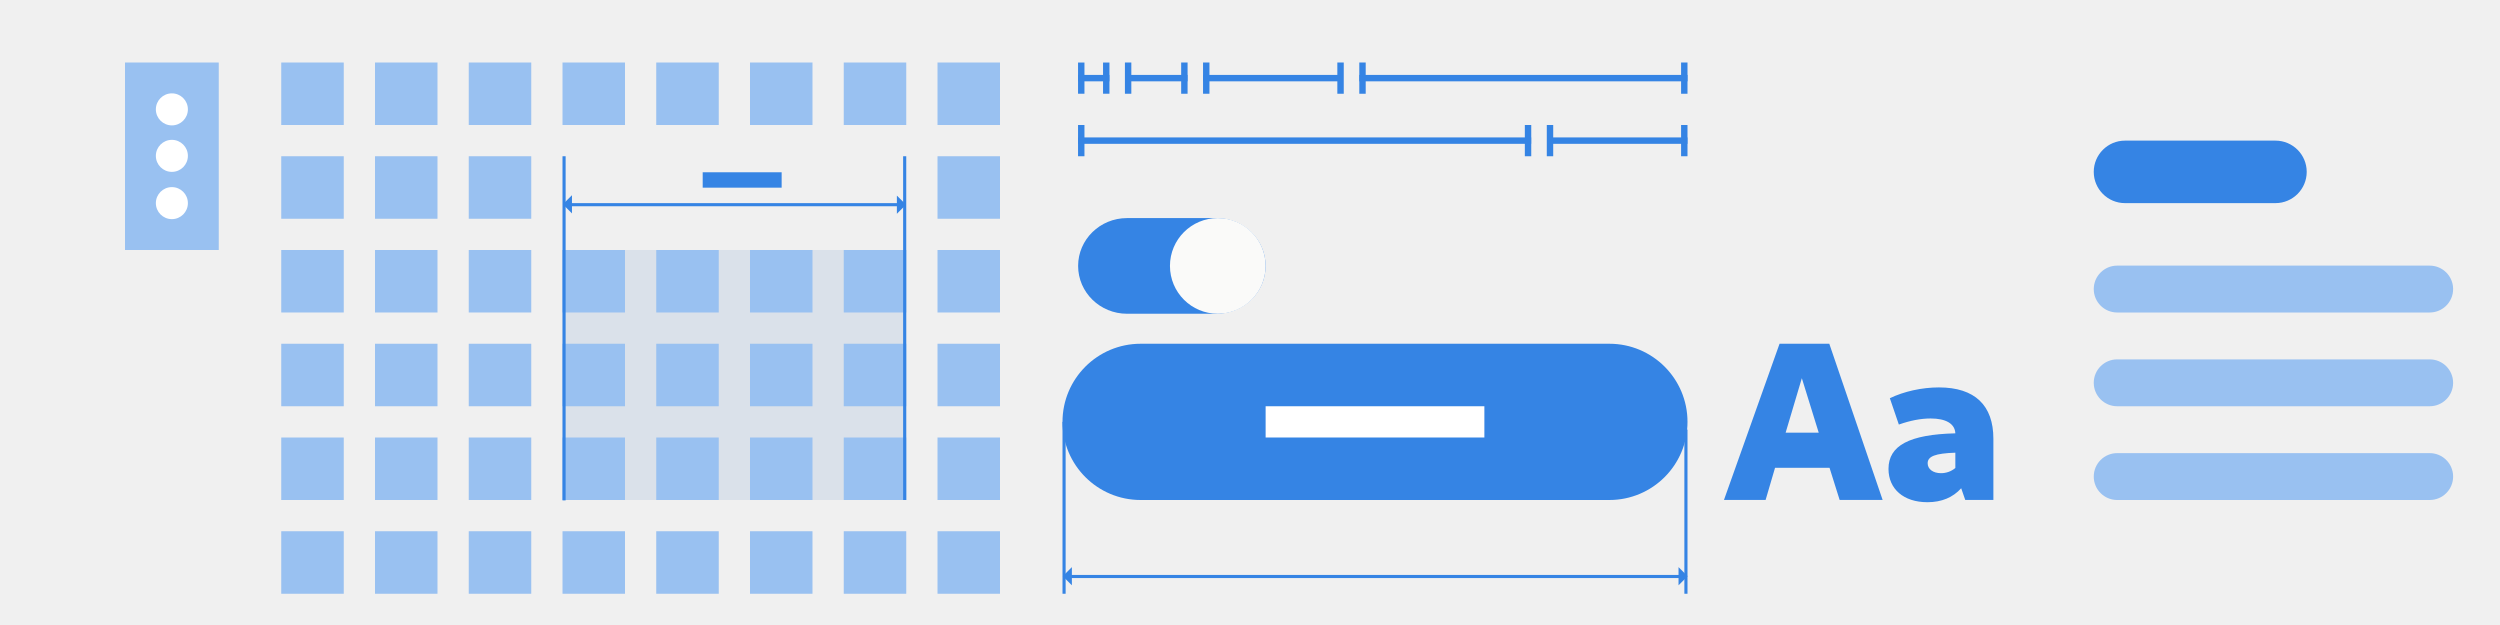
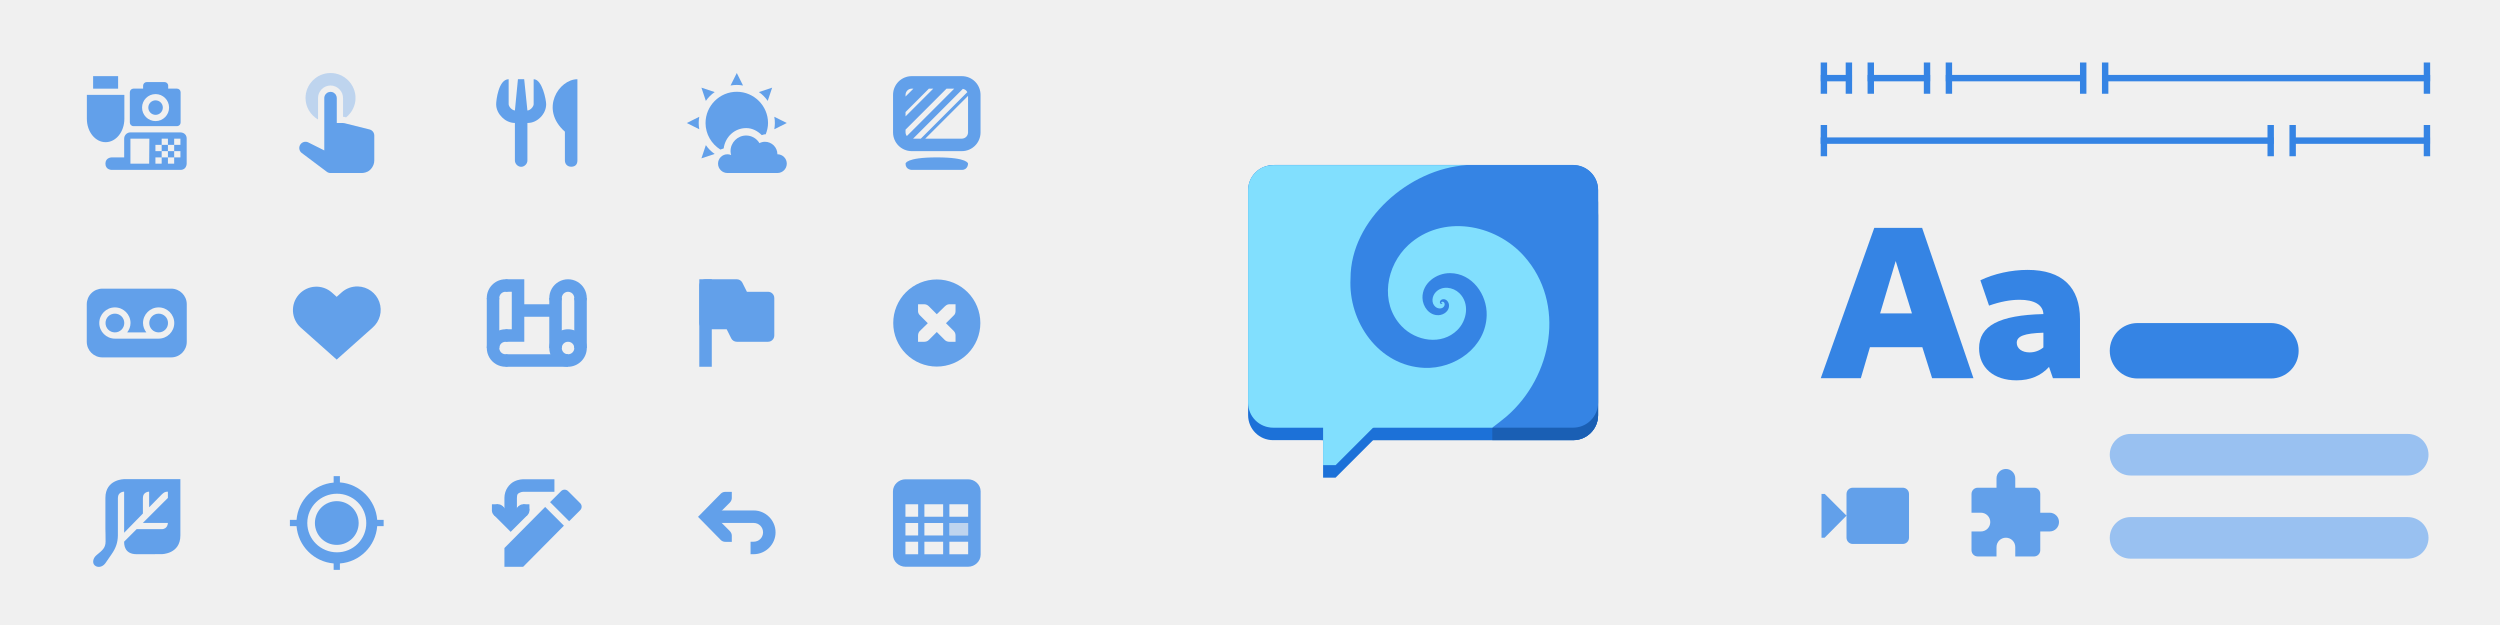
<svg xmlns="http://www.w3.org/2000/svg" height="200" width="800">
-   <rect width="115" height="15" x="670" y="145" rx="7.5" ry="7.5" fill="#99c1f1" />
-   <rect width="30" height="60" x="40" y="20" rx="0" ry="0" fill="#99c1f1" />
-   <circle cx="55" cy="35" r="5.125" fill="#fff" />
-   <circle cx="55" cy="49.875" r="5.125" fill="#fff" />
-   <circle cx="55" cy="65" r="5.125" fill="#fff" />
-   <path fill="#99c1f1" d="M90 20h20v20H90zm30 0h20v20h-20zm30 0h20v20h-20zm30 0h20v20h-20zm30 0h20v20h-20zM90 50h20v20H90zm30 0h20v20h-20zm30 0h20v20h-20zM90 80h20v20H90zm30 0h20v20h-20zm30 0h20v20h-20z" />
-   <path fill="#1a5fb4" fill-opacity=".1" d="M180 80h110v80H180z" />
-   <path fill="#99c1f1" d="M180 80h20v20h-20zm30 0h20v20h-20zM90 110h20v20H90zm30 0h20v20h-20zm30 0h20v20h-20zm30 0h20v20h-20zm30 0h20v20h-20zM90 140h20v20H90zm30 0h20v20h-20zm30 0h20v20h-20zm30 0h20v20h-20zm30 0h20v20h-20zM90 170h20v20H90zm30 0h20v20h-20zm30 0h20v20h-20zm30 0h20v20h-20zm30 0h20v20h-20zm30-150h20v20h-20zm30 0h20v20h-20zm30 0h20v20h-20zm0 30h20v20h-20zm-60 30h20v20h-20zm30 0h20v20h-20zm30 0h20v20h-20zm-60 30h20v20h-20zm30 0h20v20h-20zm30 0h20v20h-20zm-60 30h20v20h-20zm30 0h20v20h-20zm30 0h20v20h-20zm-60 30h20v20h-20zm30 0h20v20h-20zm30 0h20v20h-20z" />
-   <path d="M180.5 160.126V50m109 109.998V50" fill="none" stroke="#3584e4" />
-   <path d="M180.986 65.5H289.19" fill="none" stroke="#3584e4" stroke-width="1.001" />
-   <path d="M183.029 62.465v5.827l-2.913-2.914zM287 62.587v5.827l2.913-2.913zm-62.139-7.454h25.267v4.92h-25.267zM344.974 20h2.052v10h-2.052zm8 0h2.052v10h-2.052z" fill="#3584e4" />
-   <path fill="#3584e4" d="M355 23.974v2.052h-10v-2.052zM359.974 20h2.052v10h-2.052zm18 0h2.052v10h-2.052z" />
-   <path fill="#3584e4" d="M380 23.974v2.052h-20v-2.052zM384.974 20h2.052v10h-2.052zm42.974 0H430v10h-2.052z" />
-   <path fill="#3584e4" d="M428.974 23.974v2.052H385v-2.052zm6-3.974h2.052v10h-2.052zm102.974 0H540v10h-2.052z" />
-   <path fill="#3584e4" d="M540 23.974v2.052H435v-2.052zM540 40h-2.052v10H540zm-42.974 0h-2.052v10h2.052z" />
-   <path fill="#3584e4" d="M496 43.974v2.052h43.974v-2.052zM490 40h-2.052v10H490zm-142.974 0h-2.052v10h2.052z" />
-   <path fill="#3584e4" d="M344.974 43.974v2.052h145v-2.052z" />
-   <rect width="200" height="50" x="340" y="110" rx="25" ry="25" fill="#3584e4" />
-   <rect width="70" height="10" x="405" y="130" rx="0" ry="0" fill="#fff" />
-   <path d="M340.5 135v55m199-52.517V190" fill="none" stroke="#3584e4" />
+   <g fill="#62a0ea" fill-rule="evenodd">
+     <path d="M223.772 89.366v28h4v-28z" style="line-height:normal;font-variant-ligatures:normal;font-variant-position:normal;font-variant-caps:normal;font-variant-numeric:normal;font-variant-alternates:normal;font-feature-settings:normal;text-indent:0;text-align:start;text-decoration-line:none;text-decoration-style:solid;text-decoration-color:#000;text-transform:none;text-orientation:mixed;white-space:normal;shape-padding:0;isolation:auto;mix-blend-mode:normal;solid-color:#000;solid-opacity:1" color="#000" font-weight="400" font-family="sans-serif" overflow="visible" />
+     <path d="M225.772 89.366a2 2 0 00-2 2v12a2 2 0 002 2h6.766l1.445 2.895a2 2 0 001.79 1.105h10a2 2 0 002-2v-12a2 2 0 00-2-2h-6.762l-1.45-2.894a2 2 0 00-1.789-1.106zm2 4h6.766l1.445 2.895a2 2 0 001.79 1.105h6v8h-6.762l-1.45-2.894a2 2 0 00-1.789-1.106h-6z" style="line-height:normal;font-variant-ligatures:normal;font-variant-position:normal;font-variant-caps:normal;font-variant-numeric:normal;font-variant-alternates:normal;font-feature-settings:normal;text-indent:0;text-align:start;text-decoration-line:none;text-decoration-style:solid;text-decoration-color:#000;text-transform:none;text-orientation:mixed;white-space:normal;shape-padding:0;isolation:auto;mix-blend-mode:normal;solid-color:#000;solid-opacity:1" color="#000" font-weight="400" font-family="sans-serif" overflow="visible" />
+     <path d="M225.773 103.368h8l2 4h10v-12h-8l-2-4h-10z" />
+   </g>
+   <g fill="#62a0ea" color="#000">
+     <path d="M184.77 25.351v26c0 1.238-.66 2-2 2-1.164 0-2-.807-2-2v-9.215c-8.17-7.202-1.927-16.785 4-16.785z" style="marker:none" overflow="visible" />
+     <path d="M158.77 33.351c0 1.667.803 3.122 1.875 4.188 1.058 1.051 2.48 1.793 4.125 1.812v12c-.014 1.057.944 2.029 2 2.029 1.057 0 2.015-.972 2-2.029v-12h.063c1.657 0 3.072-.75 4.125-1.812 1.052-1.063 1.812-2.521 1.812-4.188 0-1.365-1.267-8-4-8v8c0 .334-.254.875-.687 1.313-.433.437-.967.687-1.25.687h-.063l-1.03-10h-2l-.97 10c-.365-.02-.893-.27-1.312-.687-.438-.435-.688-.98-.688-1.313v-5.937-2.063c-3.246 0-4 6.81-4 8z" style="line-height:normal;-inkscape-font-specification:Sans;text-indent:0;text-align:start;text-decoration-line:none;text-transform:none;marker:none" font-weight="400" font-family="Sans" overflow="visible" />
+   </g>
+   <g fill="#62a0ea">
+     <path d="M105.77 41.365h4l8 2v8c0 2-2 2-2 2h-10z" fill-rule="evenodd" />
+     <path d="M105.77 23.365c-4.396 0-8 3.605-8 8 0 2.933 1.624 5.486 4 6.879v-6.879c0-2.181 1.818-4 4-4 2.18 0 4 1.819 4 4v6a2 2 0 01.483.059l.512.129c1.814-1.471 3.004-3.689 3.004-6.188 0-4.395-3.605-8-8-8z" style="line-height:normal;font-variant-ligatures:normal;font-variant-position:normal;font-variant-caps:normal;font-variant-numeric:normal;font-variant-alternates:normal;font-feature-settings:normal;text-indent:0;text-align:start;text-decoration-line:none;text-decoration-style:solid;text-decoration-color:#000;text-transform:none;text-orientation:mixed;white-space:normal;shape-padding:0;isolation:auto;mix-blend-mode:normal;solid-color:#000;solid-opacity:1" color="#000" font-weight="400" font-family="sans-serif" overflow="visible" opacity=".35" />
+     <path d="M105.684 29.396a2 2 0 00-.59.113 2 2 0 00-.36.172 2 2 0 00-.163.113 2 2 0 00-.422.426 2 2 0 00-.328.723 2 2 0 00-.036.195 2 2 0 00-.015.227v16.766l-5.106-2.555a2 2 0 00-2.093 3.39l7.957 5.965.043.036a2 2 0 00.058.039 2 2 0 00.094.062 2 2 0 00.07.039 2 2 0 00.09.047 2 2 0 00.094.043 2 2 0 00.086.039 2 2 0 00.172.054 2 2 0 00.129.032 2 2 0 00.101.02 2 2 0 00.055.008 2 2 0 00.164.012 2 2 0 00.086.004h10s.917.027 1.894-.461c.977-.489 2.106-1.873 2.106-3.54v-8a2 2 0 00-1.516-1.94l-8-2a2 2 0 00-.484-.06h-2v-8a2 2 0 00-.098-.59 2 2 0 00-.27-.534 2 2 0 00-.12-.157 2 2 0 00-.457-.39 2 2 0 00-.172-.094 2 2 0 00-.184-.082 2 2 0 00-.191-.059 2 2 0 00-.196-.043 2 2 0 00-.398-.02zm2.086 13.969h1.754l6.246 1.563v6.437h-8v-2z" style="line-height:normal;font-variant-ligatures:normal;font-variant-position:normal;font-variant-caps:normal;font-variant-numeric:normal;font-variant-alternates:normal;font-feature-settings:normal;text-indent:0;text-align:start;text-decoration-line:none;text-decoration-style:solid;text-decoration-color:#000;text-transform:none;text-orientation:mixed;white-space:normal;shape-padding:0;isolation:auto;mix-blend-mode:normal;solid-color:#000;solid-opacity:1" color="#000" font-weight="400" font-family="sans-serif" overflow="visible" fill-rule="evenodd" />
+   </g>
+   <g fill="#62a0ea">
+     <path d="M39.797 30.365v7.66c0 4.14-2.676 7.473-6 7.473s-6-3.333-6-7.473v-7.66zM29.797 24.365v4h8v-4z" />
+     <path d="M46.953 26.26c-.638 0-1.16.522-1.16 1.16v.94h-3.085c-.64 0-1.16.523-1.16 1.161v9.684c0 .638.52 1.16 1.16 1.16h13.929c.64 0 1.16-.522 1.16-1.16V29.52c0-.638-.52-1.16-1.16-1.16h-2.82v-.94c0-.639-.522-1.16-1.16-1.16zm2.83 3.847a4.322 4.322 0 110 8.645 4.322 4.322 0 010-8.645zm0 2a2.321 2.321 0 100 4.644 2.321 2.321 0 000-4.643z" style="marker:none" color="#bebebe" overflow="visible" />
+     <path d="M33.735 52.365c.01 2.019 2 2 2 2h22c2 0 2-2 2-2v-8c0-2-2-2-2-2h-16a1.994 1.994 0 00-2 2v6h-4s-1.989.018-2 2zm8 0v-8h6.062l-.062 8zm8 0v-2h2v-2h-2v-2h2v-2h2v2h2v-2h2v2h-2v2h2v2h-2v2h-2v-2h-2v2zm4-2h2v-2h-2zm0-2v-2h-2v2z" style="marker:none" color="#000" overflow="visible" />
+   </g>
+   <defs>
+     <linearGradient id="a">
+       <stop offset="0" stop-color="#d0bb8e" />
+       <stop offset="1" stop-color="#fff" />
+     </linearGradient>
+     <linearGradient id="b">
+       <stop offset="0" stop-color="#cdab8f" />
+       <stop offset="1" stop-color="#d3b69d" />
+     </linearGradient>
+   </defs>
+   <path fill="#3584e4" d="M582.623 20h2.052v10h-2.052zM590.623 20h2.052v10h-2.052z" />
+   <path fill="#3584e4" d="M592.649 23.974v2.052h-10v-2.052zM597.623 20h2.052v10h-2.052zM615.623 20h2.052v10h-2.052z" />
+   <path fill="#3584e4" d="M617.649 23.974v2.052h-20v-2.052zM622.623 20h2.052v10h-2.052zM665.597 20h2.052v10h-2.052z" />
+   <path fill="#3584e4" d="M666.623 23.974v2.052h-43.974v-2.052zM672.623 20h2.052v10h-2.052zM775.597 20h2.052v10h-2.052z" />
+   <path fill="#3584e4" d="M777.649 23.974v2.052h-105v-2.052zM777.649 40h-2.052v10h2.052zM734.674 40h-2.052v10h2.052z" />
+   <path fill="#3584e4" d="M733.649 43.974v2.052h43.974v-2.052zM727.649 40h-2.052v10h2.052zM584.674 40h-2.052v10h2.052z" />
+   <path fill="#3584e4" d="M582.623 43.974v2.052h145v-2.052z" />
  <path d="M-23.612 345.888v24.174" fill="none" stroke="#3584e4" stroke-width=".834" stroke-dasharray=".834,1.669" />
-   <path d="M341 184.479h198" fill="none" stroke="#3584e4" />
-   <path d="M343 181.477v5.826l-2.913-2.913zm194.13 0v5.826l2.912-2.913z" fill="#3584e4" />
-   <g transform="translate(-1658.879 7828.743) scale(1.22449)">
-     <rect ry="12.5" rx="12.783" y="-6336.479" x="1636.5" height="25" width="49" fill="#3584e4" />
-     <rect ry="12.5" rx="22.5" y="-6336.479" x="1660.5" height="25" width="25" fill="#fafaf9" />
+   <g aria-label="Aa" style="line-height:1.25;-inkscape-font-specification:'Cantarell, Ultra-Bold';text-align:center" font-weight="800" font-size="72.027" font-family="Cantarell" letter-spacing="0" word-spacing="0" text-anchor="middle" fill="#3584e4" stroke-width=".873">
+     <path d="M582.649 121.014h12.82l2.91-9.91h16.77l3.118 9.91h13.236l-16.424-48.092h-15.314zm18.987-20.72l4.99-16.77 5.197 16.77zM656.935 121.014h8.662v-18.849c0-10.256-5.682-15.8-16.77-15.8-5.267 0-10.81 1.248-15.107 3.327l2.772 8.108c3.534-1.248 6.791-1.871 9.771-1.871 4.712 0 7.484 1.593 7.623 4.573-14.137.347-20.581 3.742-20.581 10.949 0 6.167 4.642 10.256 11.988 10.256 4.366 0 7.83-1.455 10.394-4.296zm-3.05-9.84a6.826 6.826 0 01-4.434 1.594c-2.426 0-4.089-1.248-4.089-3.05 0-2.148 2.356-3.048 8.524-3.256z" />
  </g>
-   <path d="M551.666 159.987h13.325l3.025-10.3h17.431l3.241 10.3h13.757L585.375 110h-15.918zm19.736-21.536l5.186-17.43 5.402 17.43zm57.478 21.536h9.003v-19.592c0-10.66-5.907-16.422-17.43-16.422-5.475 0-11.237 1.297-15.703 3.458l2.881 8.427c3.674-1.297 7.059-1.945 10.156-1.945 4.898 0 7.779 1.657 7.923 4.754-14.693.36-21.392 3.89-21.392 11.38 0 6.41 4.826 10.66 12.46 10.66 4.538 0 8.14-1.512 10.805-4.466zm-3.17-10.228a7.095 7.095 0 01-4.61 1.657c-2.52 0-4.25-1.297-4.25-3.17 0-2.232 2.45-3.169 8.86-3.385z" aria-label="Aa" font-weight="800" font-size="72.027" font-family="Cantarell" letter-spacing="0" word-spacing="0" text-anchor="middle" fill="#3584e4" stroke-width=".873" />
-   <rect width="115" height="15" x="670" y="115" rx="7.5" ry="7.5" fill="#99c1f1" />
-   <rect width="115" height="15" x="670" y="85" rx="7.5" ry="7.5" fill="#99c1f1" />
-   <rect width="68.148" height="20" x="670" y="45" rx="10" ry="10" fill="#3584e4" />
+   <rect width="102.002" height="13.305" x="675.123" y="165.466" rx="6.652" ry="6.652" fill="#99c1f1" />
+   <rect width="102.002" height="13.305" x="675.123" y="138.856" rx="6.652" ry="6.652" fill="#99c1f1" />
+   <rect width="60.446" height="17.74" x="675.123" y="103.377" rx="8.87" ry="8.87" fill="#3584e4" />
+   <g fill="#62a0ea">
+     <path d="M291.774 24.365c-3.324 0-6 2.676-6 6v12c0 3.324 2.676 6 6 6h16c3.324 0 6-2.676 6-6v-12c0-3.324-2.676-6-6-6zm0 4h.522l-2.522 2.524v-.524c0-1.108.892-2 2-2zm5.476 0h1.4l-8.876 8.876v-1.4zm5.644 0h2.466l-15.168 15.168a1.956 1.956 0 01-.42-1.168v-.88zm5.222.07a1.956 1.956 0 011.43 1.048l-14.882 14.882h-2.476zm1.658 2.24v11.69c0 1.108-.892 2-2 2h-11.692z" style="line-height:normal;font-variant-ligatures:normal;font-variant-position:normal;font-variant-caps:normal;font-variant-numeric:normal;font-variant-alternates:normal;font-feature-settings:normal;text-indent:0;text-align:start;text-decoration-line:none;text-decoration-style:solid;text-decoration-color:#000;text-transform:none;text-orientation:mixed;white-space:normal;shape-padding:0;isolation:auto;mix-blend-mode:normal;solid-color:#000;solid-opacity:1" color="#000" font-weight="400" font-family="sans-serif" overflow="visible" fill-rule="evenodd" />
+     <path d="M299.774 50.365c-10 0-10 2-10 2 0 2 2 2 2 2h16c2 0 2-2 2-2s0-2-10-2z" />
+   </g>
+   <path d="M32.766 92.366a4.99 4.99 0 00-5 5v12c0 2.77 2.23 5 5 5h22c2.77 0 5-2.23 5-5v-12c0-2.77-2.23-5-5-5zm4 6c2.75 0 5 2.25 5 5 0 1.13-.424 2.16-1.062 3h6.124c-.636-.84-1.06-1.87-1.06-3a5.01 5.01 0 014.998-5c2.748 0 5 2.25 5 5s-2.252 5-5 5h-14a5.016 5.016 0 01-5-5c0-2.75 2.248-5 5-5zm0 2c-1.668 0-3 1.332-3 3s1.332 3 3 3c1.67 0 3-1.332 3-3s-1.33-3-3-3zm14 0c-1.668 0-3 1.332-3 3s1.332 3 3 3c1.67 0 3-1.332 3-3s-1.33-3-3-3z" fill="#62a0ea" />
+   <g fill="#62a0ea" color="#000" font-weight="400" font-family="sans-serif">
+     <path d="M163.801 107.336a2 2 0 00-2.032-1.97 6.008 6.008 0 00-5.194 3 6.008 6.008 0 000 6 6.006 6.006 0 005.194 3 2 2 0 100-4 1.99 1.99 0 01-1.73-1 1.992 1.992 0 010-2c.36-.62 1.012-1 1.73-1a2 2 0 002.032-2.03zm0-16a2 2 0 00-2.032-1.97 6.002 6.002 0 00-6 6 2 2 0 104 0 1.998 1.998 0 012-2 2 2 0 002.032-2.03z" style="line-height:normal;font-variant-ligatures:normal;font-variant-position:normal;font-variant-caps:normal;font-variant-numeric:normal;font-variant-alternates:normal;font-feature-settings:normal;text-indent:0;text-align:start;text-decoration-line:none;text-decoration-style:solid;text-decoration-color:#000;text-transform:none;text-orientation:mixed;white-space:normal;shape-padding:0;isolation:auto;mix-blend-mode:normal;solid-color:#000;solid-opacity:1" overflow="visible" />
+     <path d="M155.771 95.366v16h4v-16zm6-6v4h2v12h-2v4h6v-20z" style="line-height:normal;font-variant-ligatures:normal;font-variant-position:normal;font-variant-caps:normal;font-variant-numeric:normal;font-variant-alternates:normal;font-feature-settings:normal;text-indent:0;text-align:start;text-decoration-line:none;text-decoration-style:solid;text-decoration-color:#000;text-transform:none;text-orientation:mixed;white-space:normal;shape-padding:0;isolation:auto;mix-blend-mode:normal;solid-color:#000;solid-opacity:1" overflow="visible" fill-rule="evenodd" />
+     <path d="M175.771 111.366c0-3.29 2.708-6 6-6 3.288 0 6 2.71 6 6s-2.712 6-6 6c-3.292 0-6-2.71-6-6zm4 0c0 1.128.87 2 2 2 1.126 0 2-.872 2-2 0-1.128-.874-2-2-2-1.13 0-2 .872-2 2zm-4-16a6 6 0 013-5.194 6.008 6.008 0 016 0 6.006 6.006 0 013 5.194 2 2 0 11-4 0 1.99 1.99 0 00-1-1.73 1.992 1.992 0 00-2 0c-.624.36-1 1.012-1 1.73a2 2 0 11-4 0z" style="line-height:normal;font-variant-ligatures:normal;font-variant-position:normal;font-variant-caps:normal;font-variant-numeric:normal;font-variant-alternates:normal;font-feature-settings:normal;text-indent:0;text-align:start;text-decoration-line:none;text-decoration-style:solid;text-decoration-color:#000;text-transform:none;text-orientation:mixed;white-space:normal;shape-padding:0;isolation:auto;mix-blend-mode:normal;solid-color:#000;solid-opacity:1" overflow="visible" />
+     <path d="M183.771 95.366v16h4v-16zm-22 18v4h20v-4zm4-16v4h12v-4z" style="line-height:normal;font-variant-ligatures:normal;font-variant-position:normal;font-variant-caps:normal;font-variant-numeric:normal;font-variant-alternates:normal;font-feature-settings:normal;text-indent:0;text-align:start;text-decoration-line:none;text-decoration-style:solid;text-decoration-color:#000;text-transform:none;text-orientation:mixed;white-space:normal;shape-padding:0;isolation:auto;mix-blend-mode:normal;solid-color:#000;solid-opacity:1" overflow="visible" fill-rule="evenodd" />
+     <path d="M175.771 95.366v16h4v-16z" style="line-height:normal;font-variant-ligatures:normal;font-variant-position:normal;font-variant-caps:normal;font-variant-numeric:normal;font-variant-alternates:normal;font-feature-settings:normal;text-indent:0;text-align:start;text-decoration-line:none;text-decoration-style:solid;text-decoration-color:#000;text-transform:none;text-orientation:mixed;white-space:normal;shape-padding:0;isolation:auto;mix-blend-mode:normal;solid-color:#000;solid-opacity:1" overflow="visible" fill-rule="evenodd" />
+   </g>
+   <path d="M114.527 91.665a7.5 7.5 0 00-5.277 1.968l-1.512 1.348-1.512-1.348a7.5 7.5 0 10-9.976 11.204l11.488 10.234 11.488-10.234a7.5 7.5 0 00-4.7-13.172z" style="line-height:normal;font-variant-ligatures:normal;font-variant-position:normal;font-variant-caps:normal;font-variant-numeric:normal;font-variant-alternates:normal;font-feature-settings:normal;text-indent:0;text-align:start;text-decoration-line:none;text-decoration-style:solid;text-decoration-color:#000;text-transform:none;text-orientation:mixed;white-space:normal;shape-padding:0;isolation:auto;mix-blend-mode:normal;solid-color:#000;solid-opacity:1" color="#000" font-weight="400" font-family="sans-serif" overflow="visible" fill="#62a0ea" fill-rule="evenodd" />
+   <g fill="#62a0ea">
+     <path d="M247.772 37.365c.276 1.426.224 2.74 0 4l4-2zm-24 0a10.774 10.774 0 000 4l-4-2zm14-10a10.774 10.774 0 00-4 0l2-4zm-9.07 21.9a10.774 10.774 0 01-2.83-2.828l-1.414 4.24zm16.97-16.972a10.774 10.774 0 00-2.828-2.828l4.242-1.414zm-19.8 0a10.774 10.774 0 012.83-2.828l-4.244-1.414z" style="isolation:auto;mix-blend-mode:normal;solid-color:#000;solid-opacity:1;marker:none" color="#000" overflow="visible" />
+     <path d="M235.772 29.365c-5.5 0-10 4.5-10 10 0 3.566 1.916 6.726 4.75 8.5a6.8 6.8 0 011.062-.376c.458-3.632 3.44-6.5 7.188-6.5 2.006 0 3.678.948 5 2.252.35-.068.616-.252 1-.252h.25c.448-1.132.75-2.338.75-3.624 0-5.5-4.5-10-10-10z" style="line-height:normal;-inkscape-font-specification:Sans;text-indent:0;text-align:start;text-decoration-line:none;text-transform:none;marker:none" color="#bebebe" font-weight="400" font-family="Sans" overflow="visible" />
+     <path d="M238.772 43.365a5 5 0 00-5 5c0 .436.082.846.188 1.25a3.098 3.098 0 00-1.188-.25 3 3 0 100 6h16a3 3 0 100-6 4 4 0 00-4-4c-.632 0-1.22.176-1.75.438a4.94 4.94 0 00-4.25-2.438z" style="marker:none" color="#000" overflow="visible" />
+   </g>
+   <path d="M299.774 89.428a13.926 13.926 0 00-13.938 13.938 13.926 13.926 0 0013.938 13.938 13.926 13.926 0 0013.938-13.938 13.926 13.926 0 00-13.938-13.938zm-6 7.938h2.062c.51.022 1.02.258 1.376.626l2.562 2.56 2.624-2.56c.532-.462.894-.612 1.376-.626h2v2c0 .572-.068 1.1-.5 1.5l-2.562 2.562 2.5 2.5c.376.376.562.908.562 1.438v2h-2c-.53 0-1.06-.186-1.438-.562l-2.562-2.562-2.562 2.56a2.03 2.03 0 01-1.438.564h-2v-2c0-.53.186-1.06.562-1.438l2.562-2.5-2.56-2.562a1.818 1.818 0 01-.564-1.5z" style="line-height:normal;-inkscape-font-specification:'Andale Mono';text-indent:0;text-align:start;text-decoration-line:none;text-transform:none;marker:none" color="#bebebe" font-weight="400" font-family="'Andale Mono'" overflow="visible" fill="#62a0ea" />
+   <path d="M39.727 153.33s-6 0-6 6v10s.088 2.838.056 4c0 2-1.074 2.826-2.808 4.242-1.254.98-1.548 2.62-.614 3.394.86.712 2.324.608 3.32-.686l2.04-2.95c1.396-2.028 1.966-3.752 2-6l.006-12c0-2 1.994-2 1.994-2v13.148l6.006-6.148v-5c0-2 1.994-2 1.994-2l.006 5 3.994-4.07c.676-.624 1.006-.93 2-.93l.006 2-8.006 8h8s.006 2-2 2h-8l-4 4c0 .852 0 4.012 4 4.012l8.006-.012s6 0 5.994-5.98v-18.02z" style="line-height:normal;font-variant-ligatures:normal;font-variant-position:normal;font-variant-caps:normal;font-variant-numeric:normal;font-variant-alternates:normal;font-feature-settings:normal;text-indent:0;text-align:start;text-decoration-line:none;text-decoration-style:solid;text-decoration-color:#000;text-transform:none;text-orientation:mixed;white-space:normal;shape-padding:0;isolation:auto;mix-blend-mode:normal;solid-color:#000;solid-opacity:1" color="#000" font-weight="400" font-family="sans-serif" overflow="visible" fill="#62a0ea" />
+   <path d="M106.768 152.367v2.062a13.028 13.028 0 00-11.874 11.938h-2.126v2h2.126a13.026 13.026 0 0011.874 11.938v2.062h2v-2.062c6.376-.468 11.448-5.56 11.938-11.938h2.062v-2h-2.06c-.492-6.378-5.562-11.534-11.94-12v-2zm1.062 5.626a9.33 9.33 0 019.378 9.374 9.33 9.33 0 01-9.376 9.376c-5.212 0-9.5-4.164-9.5-9.376s4.288-9.376 9.5-9.376zm-.06 2.374a7 7 0 100 14 7 7 0 000-14z" style="marker:none" color="#000" overflow="visible" fill="#62a0ea" />
+   <g fill="#62a0ea">
+     <path d="M167.414 153.367s-1.416-.028-2.894.712c-1.476.738-3.106 2.62-3.106 5.288v6h4v-6c0-1.332.372-1.448.896-1.71a3.17 3.17 0 011.104-.29h10v-4z" style="line-height:normal;font-variant-ligatures:normal;font-variant-position:normal;font-variant-caps:normal;font-variant-numeric:normal;font-variant-alternates:normal;font-feature-settings:normal;text-indent:0;text-align:start;text-decoration-line:none;text-decoration-style:solid;text-decoration-color:#000;text-transform:none;text-orientation:mixed;white-space:normal;shape-padding:0;isolation:auto;mix-blend-mode:normal;solid-color:#000;solid-opacity:1" color="#000" font-weight="400" font-family="sans-serif" overflow="visible" fill-rule="evenodd" />
+     <path d="M160.828 161.953L158 164.781l5.414 5.414 5.414-5.414-2.828-2.828-2.586 2.586z" style="line-height:normal;font-variant-ligatures:normal;font-variant-position:normal;font-variant-caps:normal;font-variant-numeric:normal;font-variant-alternates:normal;font-feature-settings:normal;text-indent:0;text-align:start;text-decoration-line:none;text-decoration-style:solid;text-decoration-color:#000;text-transform:none;text-orientation:mixed;white-space:normal;shape-padding:0;isolation:auto;mix-blend-mode:normal;solid-color:#000;solid-opacity:1;marker:none" color="#000" font-weight="400" font-family="sans-serif" overflow="visible" />
+     <path d="M167.414 163.367v-2h2v2zm-10 0v-2h2v2z" style="marker:none" color="#000" overflow="visible" />
+     <path d="M157.414 163.367c0-1.108.892-2 2-2s2 .892 2 2-.892 2-2 2-2-.892-2-2zm8 0c0-1.108.892-2 2-2s2 .892 2 2-.892 2-2 2-2-.892-2-2z" style="marker:none" color="#000" overflow="visible" />
+     <path d="M161.414 175.367l13.036-13.144 6 6-13.036 13.144h-6z" fill-rule="evenodd" />
+     <path d="M180.668 156.691c-.4 0-.8.154-1.108.46l-3.54 3.536 6.106 6.106 3.54-3.54a1.566 1.566 0 000-2.218l-3.888-3.882a1.564 1.564 0 00-1.11-.46z" style="isolation:auto;mix-blend-mode:normal;solid-color:#000;solid-opacity:1;marker:none" color="#000" overflow="visible" fill-rule="evenodd" />
+   </g>
+   <g fill="#62a0ea" font-weight="400">
+     <path d="M228.178 163.345v4h13c1.68 0 3 1.32 3 3s-1.32 3-3 3h-1v4h1c3.842 0 7-3.158 7-7s-3.158-7-7-7z" style="line-height:normal;font-variant-ligatures:normal;font-variant-position:normal;font-variant-caps:normal;font-variant-numeric:normal;font-variant-alternates:normal;font-feature-settings:normal;text-indent:0;text-align:start;text-decoration-line:none;text-decoration-style:solid;text-decoration-color:#000;text-transform:none;text-orientation:mixed;shape-padding:0;isolation:auto;mix-blend-mode:normal;marker:none" color="#000" font-family="sans-serif" overflow="visible" />
+     <path d="M234.178 157.39v2c0 .513-.26 1.057-.626 1.437l-4.56 4.562 4.56 4.562c.366.38.626.924.626 1.44v2h-2c-.62 0-1.104-.182-1.5-.564l-7.312-7.438 7.312-7.438c.396-.38.88-.56 1.5-.56z" style="line-height:normal;-inkscape-font-specification:'Bitstream Vera Sans';text-indent:0;text-align:start;text-decoration-line:none;text-transform:none;marker:none" color="#bebebe" font-family="'Bitstream Vera Sans'" overflow="visible" />
+   </g>
+   <path d="M641.884 150.068c-1.662 0-3 1.338-3 3v3h-6c-1.108 0-2 .892-2 2v6h3c1.662 0 3 1.338 3 3s-1.338 3-3 3h-3v6c0 1.108.892 2 2 2h6v-3c0-1.662 1.338-3 3-3s3 1.338 3 3v3h6c1.108 0 2-.892 2-2v-6h3c1.662 0 3-1.338 3-3s-1.338-3-3-3h-3v-6c0-1.108-.892-2-2-2h-6v-3c0-1.662-1.338-3-3-3z" style="isolation:auto;mix-blend-mode:normal;marker:none" color="#000" overflow="visible" fill="#62a0ea" />
+   <g fill="#62a0ea" color="#000">
+     <path d="M289.743 153.377c-2.106 0-4 1.692-4 3.876v20.23c0 2.184 1.894 3.874 4 3.874h20.062c2.104 0 4-1.69 4-3.874v-20.23c0-2.184-1.896-3.874-4-3.874zm0 7.98h4.062v4h-4.062zm6.062 0h6v4h-6zm8 0h6v4h-6zm-14.062 6h4.062v4h-4.062zm6.062 0h6v4h-6zm8 0h6v4h-6zm-14.062 6h4.062v4h-4.062zm6.062 0h6v4h-6zm8 0h6v4h-6z" style="line-height:normal;-inkscape-font-specification:Sans;text-indent:0;text-align:start;text-decoration-line:none;text-transform:none;marker:none" font-weight="400" font-family="Sans" overflow="visible" />
+     <path d="M303.805 167.357h6v4h-6z" style="marker:none" overflow="visible" opacity=".35" />
+   </g>
+   <path d="M592.884 156.068h16c1.108 0 2 .892 2 2v14c0 1.108-.892 2-2 2h-16c-1.108 0-2-.892-2-2v-14c0-1.108.892-2 2-2zm-2 8.94l-6.94-6.94h-1.06v14h1z" style="marker:none" overflow="visible" color="#bebebe" fill="#62a0ea" />
+   <g transform="translate(391.387 -147.15)">
+     <rect ry="8" rx="8" y="208" x="24.005" height="80" width="96" style="marker:none" fill="#1a5fb4" />
+     <path style="marker:none" d="M16.005 200c-4.432 0-8 3.568-8 8v72c0 4.432 3.568 8 8 8h16L32 300h4l12.005-12h64c4.432 0 8-3.568 8-8v-72c0-4.432-3.568-8-8-8z" fill="#1c71d8" />
+     <path d="M86.155 204v84h25.85c4.432 0 8-3.568 8-8v-68c0-4.432-3.568-8-8-8z" fill="#1a5fb4" />
+     <rect width="111.505" height="84.066" x="8.5" y="199.934" ry="8" rx="8" fill="#3584e4" />
+     <path d="M32.005 276L32 296h4l20.005-20z" fill="#81dffe" fill-rule="evenodd" />
+     <path style="marker:none" d="M16.006 200c-4.432 0-8 3.568-8 8v68c0 4.432 3.568 8 8 8h70.14c1.546-1.16 3.09-2.374 4.637-3.656 14.597-12.694 19.037-36.12 5.502-51.26-9.257-10.354-26.186-13.461-36.969-3.553-7.174 6.594-9.301 18.532-2.191 25.998 4.585 4.816 12.8 6.217 17.832 1.246 3.127-3.09 4.02-8.566.637-11.832-2.013-1.944-5.545-2.484-7.582-.261-1.163 1.257-1.475 3.434-.069 4.638.747.641 2.026.805 2.696-.04.334-.415.422-1.12-.067-1.462-.221-.148-.576-.183-.73.069-.04.097-.048.264.066.324.04.02.127.021.127-.025V244.148c-.067-.013 0-.03 0-.033.04-.02.108.028.108.069.033.126-.088.235-.202.261-.294.067-.493-.211-.56-.468-.098-.58.454-1.024.982-1.084 1.072-.126 1.862.896 1.936 1.875.142 1.844-1.62 3.165-3.322 3.24-3.015.133-5.11-2.743-5.176-5.541-.08-4.7 4.426-7.943 8.826-7.916 7.075.04 11.894 6.836 11.727 13.48-.258 10.303-10.21 17.243-19.95 16.836-14.635-.611-24.406-14.769-23.623-28.63 0-18.811 18.935-35.107 37.11-36.237z" color="#000" overflow="visible" fill="#81dffe" />
+   </g>
</svg>
